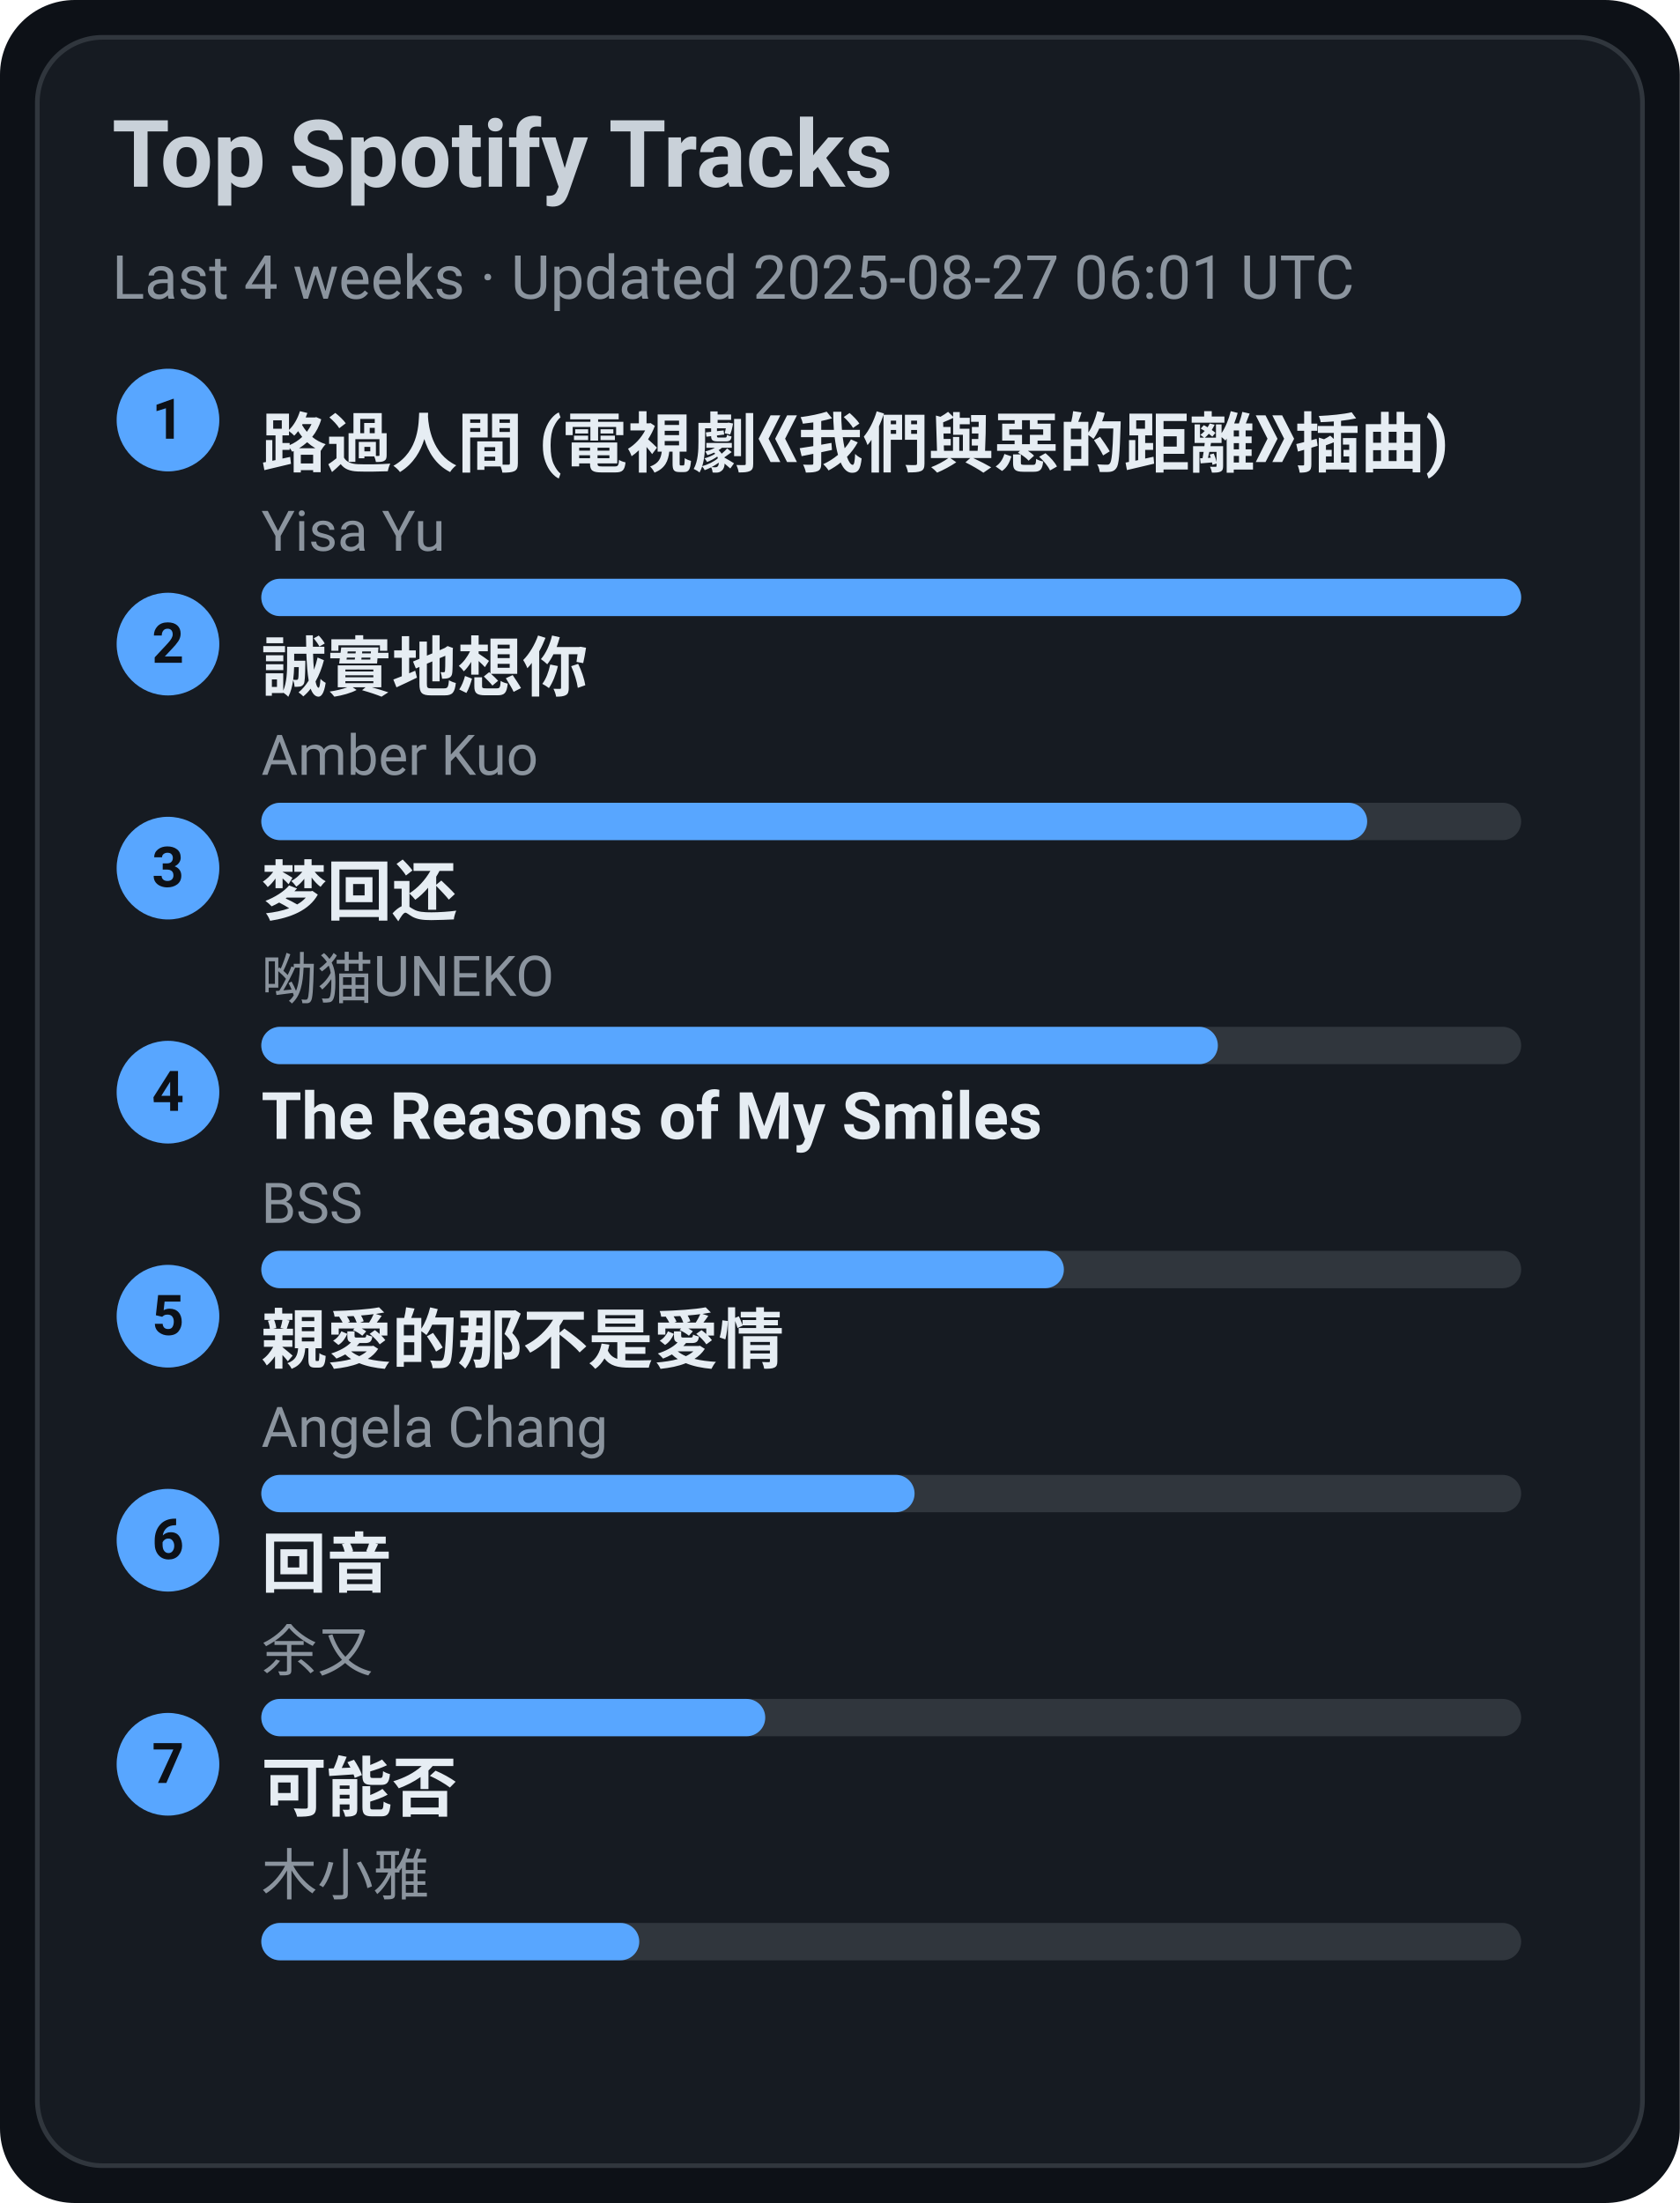
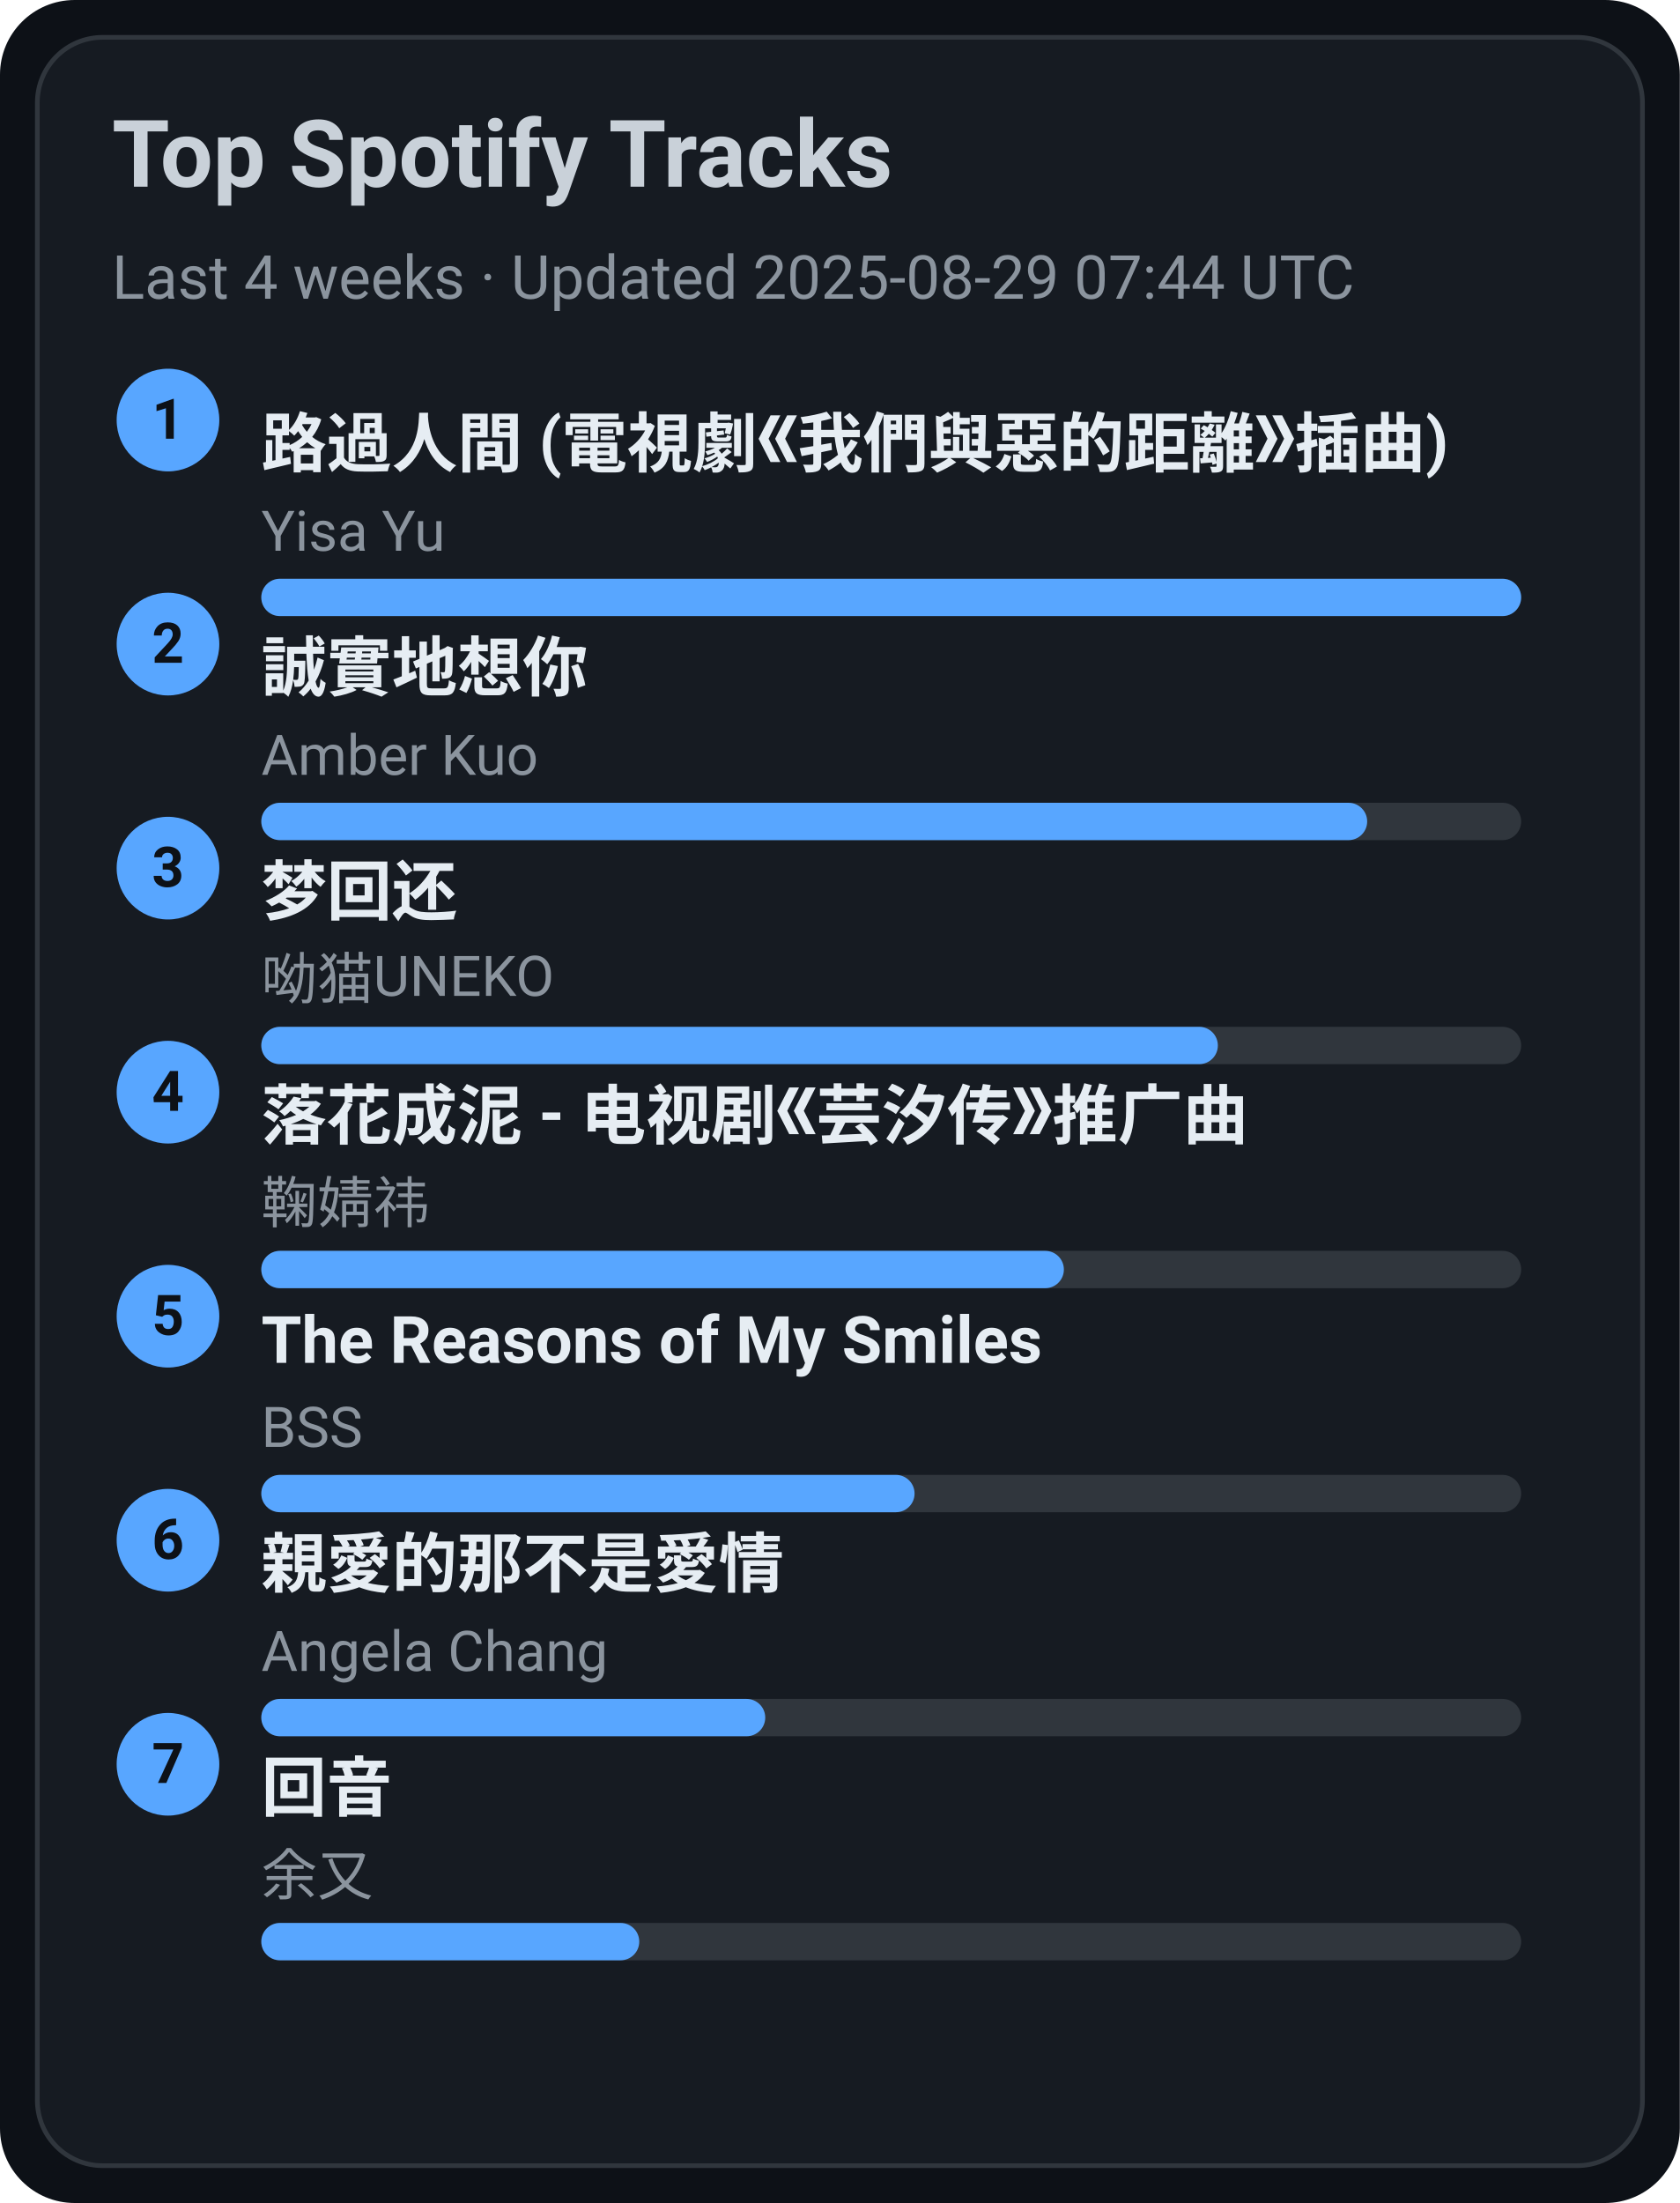
<svg xmlns="http://www.w3.org/2000/svg" width="360" height="472" viewBox="0 0 360 472">
  <style>text{font-family:-apple-system,BlinkMacSystemFont,Segoe UI,Roboto,Ubuntu,Helvetica Neue,Arial,Noto Sans,sans-serif}</style>
  <rect width="360" height="472" rx="16" fill="#0d1117" />
  <rect x="8" y="8" width="344" height="456" rx="14" fill="#161b22" stroke="#30363d" />
  <text x="24" y="40" font-size="20" fill="#c9d1d9" font-weight="600">Top Spotify Tracks</text>
-   <text x="24" y="64" font-size="13" fill="#8b949e">Last 4 weeks · Updated 2025-08-27 06:01 UTC</text>
+   <text x="24" y="64" font-size="13" fill="#8b949e">Last 4 weeks · Updated 2025-08-29 07:44 UTC</text>
  <circle cx="36" cy="90" r="11" fill="#58a6ff" />
  <text x="36" y="94" text-anchor="middle" font-size="12" fill="#0d1117" font-weight="700">1</text>
  <a href="https://open.spotify.com/track/1ZSleGniKMWNrWvK5cGALO" target="_blank" rel="noopener noreferrer">
    <text x="56" y="100" font-size="14" fill="#e6edf3" font-weight="600">路過人間 (電視劇《我們與惡的距離》插曲)</text>
  </a>
  <text x="56" y="118" font-size="12" fill="#8b949e">Yisa Yu</text>
  <rect x="56" y="124" width="270" height="8" rx="4" fill="#30363d" />
  <rect x="56" y="124" width="270" height="8" rx="4" fill="#58a6ff" />
  <circle cx="36" cy="138" r="11" fill="#58a6ff" />
  <text x="36" y="142" text-anchor="middle" font-size="12" fill="#0d1117" font-weight="700">2</text>
  <a href="https://open.spotify.com/track/1SPZzj8QzOwZoAGKXMGLGJ" target="_blank" rel="noopener noreferrer">
    <text x="56" y="148" font-size="14" fill="#e6edf3" font-weight="600">誠實地想你</text>
  </a>
  <text x="56" y="166" font-size="12" fill="#8b949e">Amber Kuo</text>
  <rect x="56" y="172" width="270" height="8" rx="4" fill="#30363d" />
  <rect x="56" y="172" width="237" height="8" rx="4" fill="#58a6ff" />
  <circle cx="36" cy="186" r="11" fill="#58a6ff" />
  <text x="36" y="190" text-anchor="middle" font-size="12" fill="#0d1117" font-weight="700">3</text>
  <a href="https://open.spotify.com/track/6jTK3YxlFysC8g0Ye9tbPK" target="_blank" rel="noopener noreferrer">
    <text x="56" y="196" font-size="14" fill="#e6edf3" font-weight="600">梦回还</text>
  </a>
  <text x="56" y="214" font-size="12" fill="#8b949e">呦猫UNEKO</text>
  <rect x="56" y="220" width="270" height="8" rx="4" fill="#30363d" />
  <rect x="56" y="220" width="205" height="8" rx="4" fill="#58a6ff" />
  <circle cx="36" cy="234" r="11" fill="#58a6ff" />
  <text x="36" y="238" text-anchor="middle" font-size="12" fill="#0d1117" font-weight="700">4</text>
-   <a href="https://open.spotify.com/track/1amowbJ9HHFFSFdg2ubM7G" target="_blank" rel="noopener noreferrer">
-     <text x="56" y="244" font-size="14" fill="#e6edf3" font-weight="600">The Reasons of My Smiles</text>
+   <a href="https://open.spotify.com/track/3kOZsJz3crGIWWHeoCNa0O" target="_blank" rel="noopener noreferrer">
+     <text x="56" y="244" font-size="14" fill="#e6edf3" font-weight="600">落花成泥 - 电视剧《芸汐传》推广曲</text>
  </a>
-   <text x="56" y="262" font-size="12" fill="#8b949e">BSS</text>
+   <text x="56" y="262" font-size="12" fill="#8b949e">鞠婧祎</text>
  <rect x="56" y="268" width="270" height="8" rx="4" fill="#30363d" />
  <rect x="56" y="268" width="172" height="8" rx="4" fill="#58a6ff" />
  <circle cx="36" cy="282" r="11" fill="#58a6ff" />
  <text x="36" y="286" text-anchor="middle" font-size="12" fill="#0d1117" font-weight="700">5</text>
-   <a href="https://open.spotify.com/track/1MAv2SJPGVVDHyFlhflmYR" target="_blank" rel="noopener noreferrer">
-     <text x="56" y="292" font-size="14" fill="#e6edf3" font-weight="600">親愛的那不是愛情</text>
+   <a href="https://open.spotify.com/track/1amowbJ9HHFFSFdg2ubM7G" target="_blank" rel="noopener noreferrer">
+     <text x="56" y="292" font-size="14" fill="#e6edf3" font-weight="600">The Reasons of My Smiles</text>
  </a>
-   <text x="56" y="310" font-size="12" fill="#8b949e">Angela Chang</text>
+   <text x="56" y="310" font-size="12" fill="#8b949e">BSS</text>
  <rect x="56" y="316" width="270" height="8" rx="4" fill="#30363d" />
  <rect x="56" y="316" width="140" height="8" rx="4" fill="#58a6ff" />
  <circle cx="36" cy="330" r="11" fill="#58a6ff" />
  <text x="36" y="334" text-anchor="middle" font-size="12" fill="#0d1117" font-weight="700">6</text>
-   <a href="https://open.spotify.com/track/1K30lsrpvTR0ytSICU2Z3X" target="_blank" rel="noopener noreferrer">
-     <text x="56" y="340" font-size="14" fill="#e6edf3" font-weight="600">回音</text>
+   <a href="https://open.spotify.com/track/1MAv2SJPGVVDHyFlhflmYR" target="_blank" rel="noopener noreferrer">
+     <text x="56" y="340" font-size="14" fill="#e6edf3" font-weight="600">親愛的那不是愛情</text>
  </a>
-   <text x="56" y="358" font-size="12" fill="#8b949e">余又</text>
+   <text x="56" y="358" font-size="12" fill="#8b949e">Angela Chang</text>
  <rect x="56" y="364" width="270" height="8" rx="4" fill="#30363d" />
  <rect x="56" y="364" width="108" height="8" rx="4" fill="#58a6ff" />
  <circle cx="36" cy="378" r="11" fill="#58a6ff" />
  <text x="36" y="382" text-anchor="middle" font-size="12" fill="#0d1117" font-weight="700">7</text>
-   <a href="https://open.spotify.com/track/1MftvvUAxzIm1ZnLQyEdr7" target="_blank" rel="noopener noreferrer">
-     <text x="56" y="388" font-size="14" fill="#e6edf3" font-weight="600">可能否</text>
+   <a href="https://open.spotify.com/track/1K30lsrpvTR0ytSICU2Z3X" target="_blank" rel="noopener noreferrer">
+     <text x="56" y="388" font-size="14" fill="#e6edf3" font-weight="600">回音</text>
  </a>
-   <text x="56" y="406" font-size="12" fill="#8b949e">木小雅</text>
+   <text x="56" y="406" font-size="12" fill="#8b949e">余又</text>
  <rect x="56" y="412" width="270" height="8" rx="4" fill="#30363d" />
  <rect x="56" y="412" width="81" height="8" rx="4" fill="#58a6ff" />
</svg>
